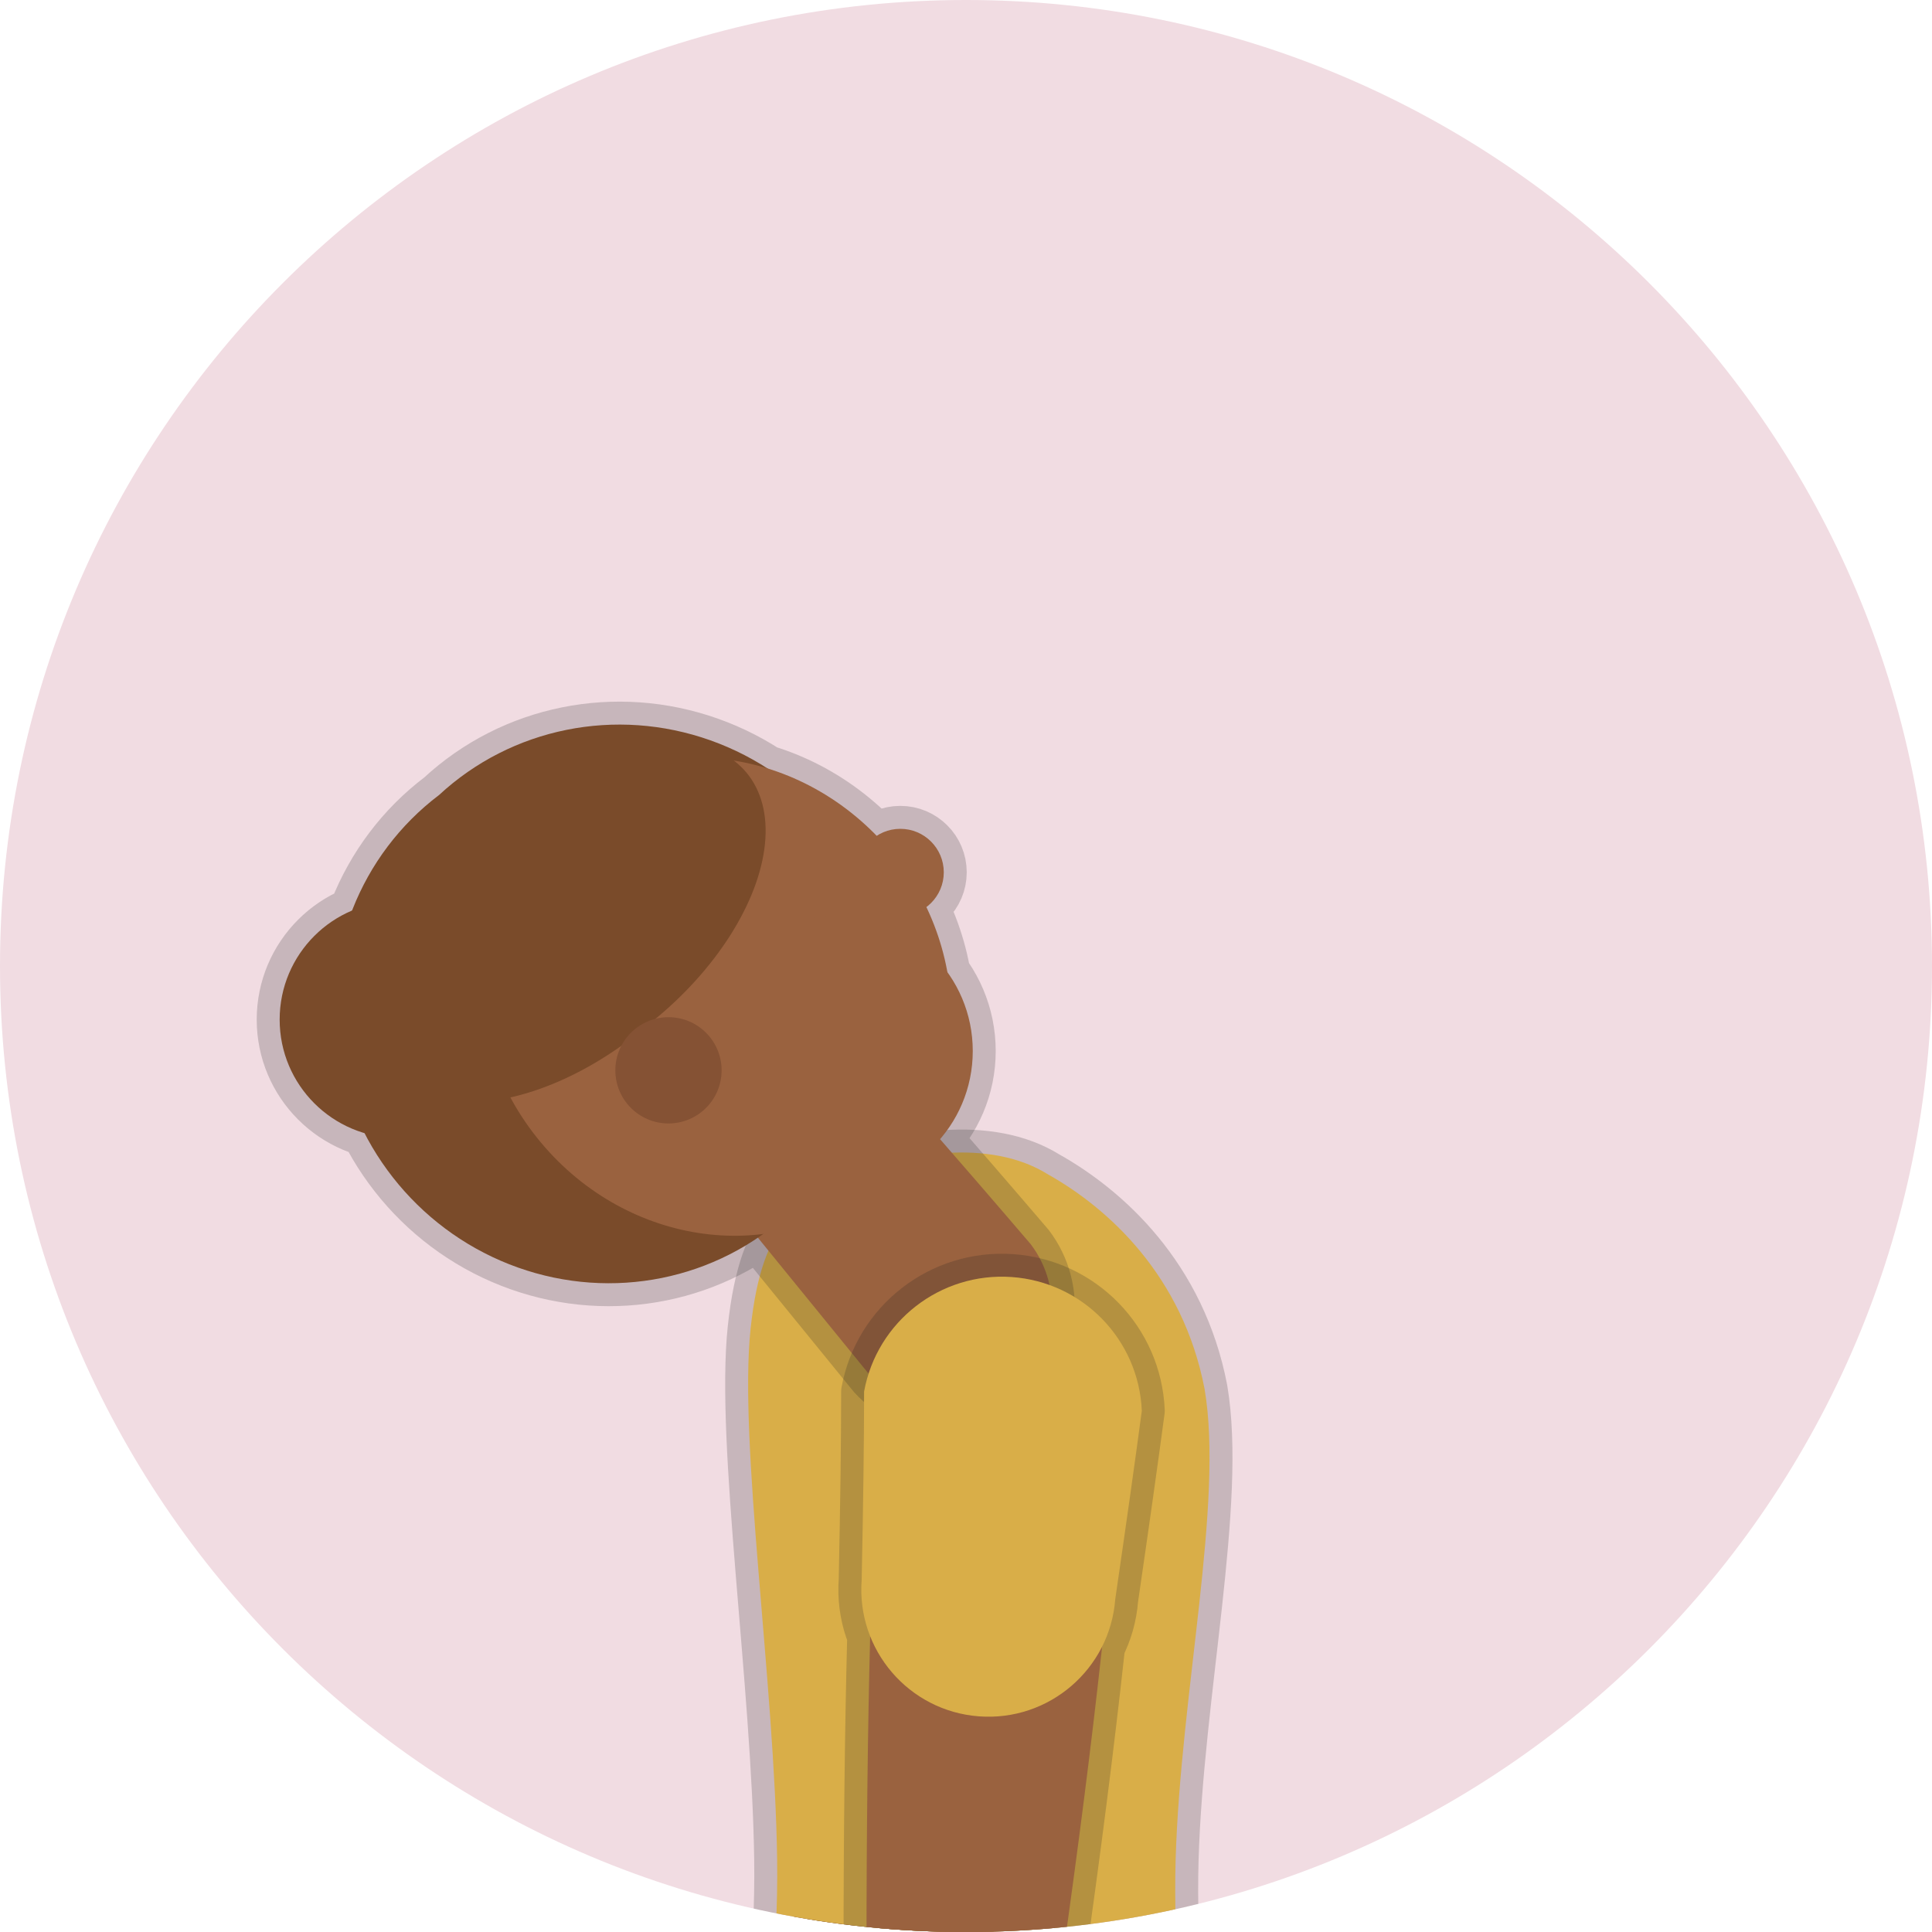
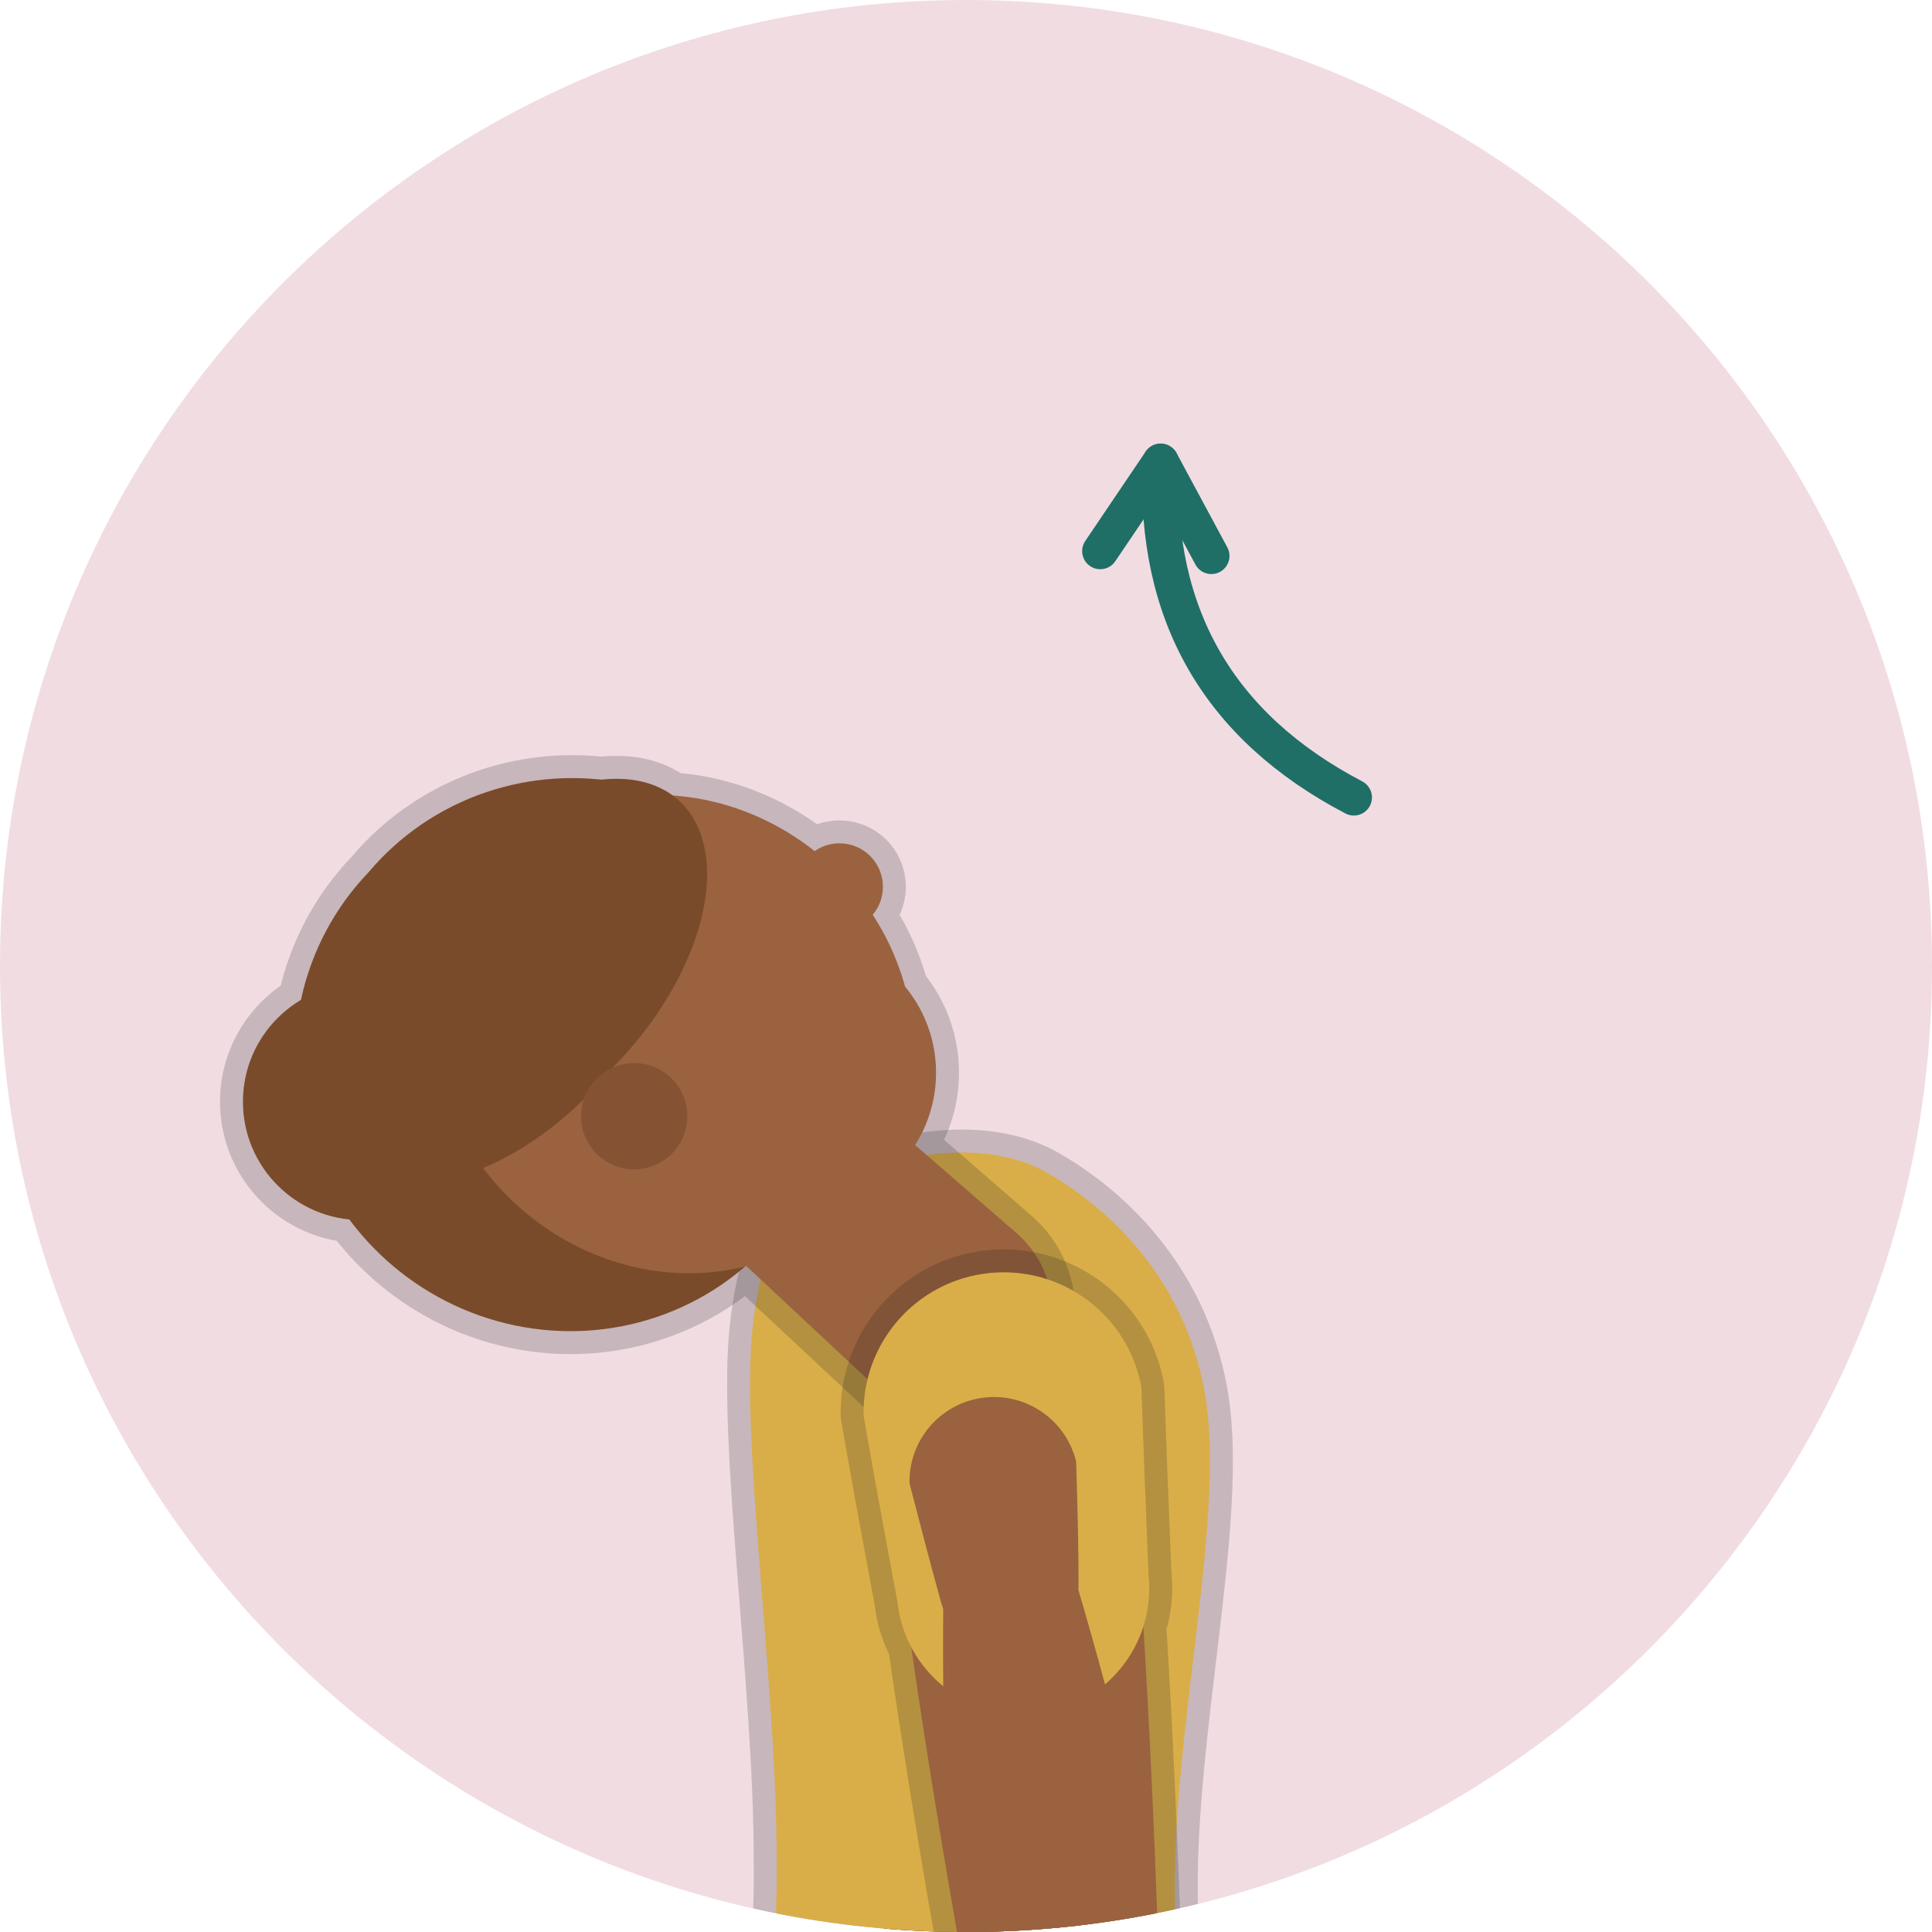
<svg xmlns="http://www.w3.org/2000/svg" viewBox="0 0 200 200" width="400" height="400" role="img" aria-label="Upper body in profile with the chin lifted and the gaze toward the ceiling.">
  <circle cx="100" cy="100" r="100" fill="#F1DCE2" />
  <clipPath id="cqc668">
    <circle cx="100" cy="100" r="100" />
  </clipPath>
  <g clip-path="url(#cqc668)">
-     <g transform="translate(92.2 413.8) scale(2.500)">
-       <ellipse cx="0" cy="1.5" rx="18.624" ry="3" fill="#20211F" opacity="0.08" />
+     <g transform="translate(96.9 413.8) scale(2.500)">
+       <ellipse cx="0" cy="1.5" rx="22.253" ry="3" fill="#20211F" opacity="0.08" />
      <g>
-         <path d="M-3.4 -107.9Q-4.0 -99.1 -4.0 -84.8A4.1 4.1 0 0 0 4.1 -84.3Q6.1 -98.4 6.6 -107.1A5.0 5.0 0 0 0 -3.4 -107.9Z" fill="#855234" />
-         <path d="M-4.1 -107.9Q-4.1 -104.9 -4.2 -100.1A5.2 5.2 0 0 0 6.3 -99.3Q7.0 -104.1 7.4 -107.1A5.8 5.8 0 0 0 -4.1 -107.9Z" fill="#C29A3C" />
-         <path d="M-4.0 -84.3Q-3.6 -76.3 -1.3 -63.4A2.8 2.8 0 0 0 4.3 -63.8Q4.8 -76.9 4.1 -84.8A4.1 4.1 0 0 0 -4.0 -84.3Z" fill="#855234" />
-         <path d="M-1.4 -63.4Q-1.5 -61.5 -1.7 -58.4A3.5 3.5 0 0 0 5.3 -58.9Q4.7 -61.9 4.4 -63.8A2.9 2.9 0 0 0 -1.4 -63.4Z" fill="#855234" />
+         <path d="M-5.2 -107.0Q-4.4 -98.3 -1.9 -84.2A4.1 4.1 0 0 0 6.2 -85.1Q5.7 -99.3 4.8 -108.0A5.0 5.0 0 0 0 -5.2 -107.0Z" fill="#855234" />
+         <path d="M-6.0 -106.9Q-5.5 -104.0 -4.6 -99.2A5.2 5.2 0 0 0 5.8 -100.3Q5.6 -105.1 5.5 -108.1A5.8 5.8 0 0 0 -6.0 -106.9Z" fill="#C29A3C" />
+         <path d="M6.2 -85.2Q5.5 -90.9 2.8 -100.0A2.8 2.8 0 0 0 -2.7 -99.2Q-2.8 -89.7 -1.9 -84.1A4.1 4.1 0 0 0 6.2 -85.2Z" fill="#855234" />
+         <path d="M2.9 -100.0Q2.9 -101.9 2.8 -105.0A3.5 3.5 0 0 0 -4.1 -104.1Q-3.3 -101.0 -2.8 -99.2A2.9 2.9 0 0 0 2.9 -100.0Z" fill="#855234" />
      </g>
      <g>
-         <path d="M-3.3 -35.5Q-3.6 -24.1 -1.4 -5.5A3.5 3.5 0 0 0 5.6 -5.5Q7.8 -24.1 7.6 -35.5A5.5 5.5 0 0 0 -3.3 -35.5Z" fill="#855234" />
-         <path d="M-5.9 -66.5Q-5.6 -54.7 -3.5 -35.5A5.7 5.7 0 0 0 7.8 -35.5Q9.9 -54.7 10.1 -66.5A8.0 8.0 0 0 0 -5.9 -66.5Z" fill="#855234" />
-         <path d="M-6.5 -66.5Q-6.1 -60.4 -5.5 -50.4A7.6 7.6 0 0 0 9.7 -50.4Q10.4 -60.4 10.8 -66.5A8.7 8.7 0 0 0 -6.5 -66.5Z" fill="#3A4840" />
-         <path d="M2.1 -1.9A3.6 3.6 0.0 1 0 2.1 -9.1A3.6 3.6 0.0 1 0 2.1 -1.9Z" fill="#855234" />
-         <path d="M-2.1 -7.7C-3.5 -6.7 -4.0 -3.1 -2.5 -2.1C-0.9 -1.1 4.4 -2.0 7.1 -2.0C9.8 -2.0 12.1 -1.7 13.6 -2.0C15.1 -2.3 16.1 -3.2 16.1 -3.7C16.1 -4.3 15.3 -4.6 13.6 -5.3C12.0 -6.0 8.7 -7.7 6.1 -8.1C3.5 -8.5 -0.6 -8.7 -2.1 -7.7Z" fill="#855234" />
+         <path d="M-5.2 -35.5Q-5.5 -24.1 -3.2 -5.5A3.5 3.5 0 0 0 3.8 -5.5Q6.0 -24.1 5.7 -35.5A5.5 5.5 0 0 0 -5.2 -35.5Z" fill="#855234" />
+         <path d="M-7.8 -66.5Q-7.5 -54.7 -5.4 -35.5A5.7 5.7 0 0 0 5.9 -35.5Q8.0 -54.7 8.3 -66.5A8.0 8.0 0 0 0 -7.8 -66.5Z" fill="#855234" />
+         <path d="M-8.4 -66.5Q-8.0 -60.4 -7.3 -50.4A7.6 7.6 0 0 0 7.8 -50.4Q8.5 -60.4 8.9 -66.5A8.7 8.7 0 0 0 -8.4 -66.5Z" fill="#3A4840" />
+         <path d="M0.3 -1.9A3.6 3.6 0.0 1 0 0.3 -9.1A3.6 3.6 0.0 1 0 0.3 -1.9Z" fill="#855234" />
+         <path d="M-3.9 -7.7C-5.4 -6.7 -5.9 -3.1 -4.3 -2.1C-2.8 -1.1 2.6 -2.0 5.3 -2.0C7.9 -2.0 10.3 -1.7 11.8 -2.0C13.3 -2.3 14.3 -3.2 14.3 -3.7C14.3 -4.3 13.4 -4.6 11.8 -5.3C10.1 -6.0 6.9 -7.7 4.3 -8.1C1.6 -8.5 -2.5 -8.7 -3.9 -7.7Z" fill="#855234" />
      </g>
      <g>
-         <path d="M-5.3 -66.5C-6.6 -71.3 -4.6 -81.2 -4.7 -88.5C-4.8 -95.8 -6.3 -105.8 -5.8 -110.5C-5.3 -115.2 -3.7 -115.6 -1.7 -116.7C0.4 -117.8 4.1 -118.4 6.5 -116.9C9.0 -115.5 12.1 -112.7 13.0 -108.0C13.8 -103.3 12.0 -95.4 11.8 -88.5C11.6 -81.6 13.3 -71.3 11.9 -66.5C10.5 -61.8 6.0 -60.0 3.1 -60.0C0.3 -60.0 -4.0 -61.8 -5.3 -66.5ZM-5.5 -66.5C-6.3 -69.3 -8.1 -74.2 -5.1 -75.7C-2.2 -77.3 9.2 -77.3 12.1 -75.7C15.0 -74.2 13.1 -69.3 12.2 -66.5C11.3 -63.7 8.7 -60.0 6.6 -58.7C4.5 -57.4 1.7 -57.4 -0.4 -58.7C-2.4 -60.0 -4.8 -63.7 -5.5 -66.5Z" fill="#1E1F1D" stroke="#1E1F1D" stroke-width="1.9" stroke-linejoin="round" opacity="0.2" />
-         <path d="M-5.3 -66.5C-6.6 -71.3 -4.6 -81.2 -4.7 -88.5C-4.8 -95.8 -6.3 -105.8 -5.8 -110.5C-5.3 -115.2 -3.7 -115.6 -1.7 -116.7C0.4 -117.8 4.1 -118.4 6.5 -116.9C9.0 -115.5 12.1 -112.7 13.0 -108.0C13.8 -103.3 12.0 -95.4 11.8 -88.5C11.6 -81.6 13.3 -71.3 11.9 -66.5C10.5 -61.8 6.0 -60.0 3.1 -60.0C0.3 -60.0 -4.0 -61.8 -5.3 -66.5Z" fill="#D9AE48" />
-         <path d="M-5.5 -66.5C-6.3 -69.3 -8.1 -74.2 -5.1 -75.7C-2.2 -77.3 9.2 -77.3 12.1 -75.7C15.0 -74.2 13.1 -69.3 12.2 -66.5C11.3 -63.7 8.7 -60.0 6.6 -58.7C4.5 -57.4 1.7 -57.4 -0.4 -58.7C-2.4 -60.0 -4.8 -63.7 -5.5 -66.5Z" fill="#52665A" />
+         <path d="M-7.2 -66.5C-8.5 -71.3 -6.5 -81.2 -6.6 -88.5C-6.6 -95.8 -8.1 -105.8 -7.6 -110.5C-7.1 -115.2 -5.6 -115.6 -3.6 -116.7C-1.5 -117.8 2.2 -118.4 4.7 -116.9C7.1 -115.5 10.2 -112.7 11.1 -108.0C12.0 -103.3 10.1 -95.4 9.9 -88.5C9.7 -81.6 11.5 -71.3 10.0 -66.5C8.6 -61.8 4.1 -60.0 1.3 -60.0C-1.6 -60.0 -5.9 -61.8 -7.2 -66.5ZM-7.4 -66.5C-8.2 -69.3 -9.9 -74.2 -7.0 -75.7C-4.0 -77.3 7.4 -77.3 10.2 -75.7C13.1 -74.2 11.3 -69.3 10.3 -66.5C9.4 -63.7 6.9 -60.0 4.8 -58.7C2.7 -57.4 -0.2 -57.4 -2.2 -58.7C-4.3 -60.0 -6.6 -63.7 -7.4 -66.5Z" fill="#1E1F1D" stroke="#1E1F1D" stroke-width="1.9" stroke-linejoin="round" opacity="0.2" />
+         <path d="M-7.2 -66.5C-8.5 -71.3 -6.5 -81.2 -6.6 -88.5C-6.6 -95.8 -8.1 -105.8 -7.6 -110.5C-7.1 -115.2 -5.6 -115.6 -3.6 -116.7C-1.5 -117.8 2.2 -118.4 4.7 -116.9C7.1 -115.5 10.2 -112.7 11.1 -108.0C12.0 -103.3 10.1 -95.4 9.9 -88.5C9.7 -81.6 11.5 -71.3 10.0 -66.5C8.6 -61.8 4.1 -60.0 1.3 -60.0C-1.6 -60.0 -5.9 -61.8 -7.2 -66.5Z" fill="#D9AE48" />
+         <path d="M-7.4 -66.5C-8.2 -69.3 -9.9 -74.2 -7.0 -75.7C-4.0 -77.3 7.4 -77.3 10.2 -75.7C13.1 -74.2 11.3 -69.3 10.3 -66.5C9.4 -63.7 6.9 -60.0 4.8 -58.7C2.7 -57.4 -0.2 -57.4 -2.2 -58.7C-4.3 -60.0 -6.6 -63.7 -7.4 -66.5Z" fill="#52665A" />
      </g>
      <g>
-         <path d="M5.8 -114.0Q1.7 -118.8 -5.1 -126.5A4.0 4.0 0 0 0 -11.2 -121.3Q-4.8 -113.4 -0.8 -108.5A4.3 4.3 0 0 0 5.8 -114.0ZM-20.4 -118.4A4.9 4.9 0.0 1 0 -20.4 -128.2A4.9 4.9 0.0 1 0 -20.4 -118.4ZM-4.2 -115.3A11.1 11.3 -40.0 1 0 -18.7 -132.6A11.1 11.3 -40.0 1 0 -4.2 -115.3ZM-0.7 -116.4A9.4 10.2 -40.0 1 0 -13.8 -132.1A9.4 10.2 -40.0 1 0 -0.7 -116.4ZM-2.2 -116.4A5.6 5.6 0.0 1 0 -2.2 -127.6A5.6 5.6 0.0 1 0 -2.2 -116.4ZM0.4 -127.6A1.8 1.8 0.0 1 0 0.4 -131.2A1.8 1.8 0.0 1 0 0.4 -127.6ZM-9.9 -123.2A9.3 5.4 -40.0 1 0 -16.8 -131.5A9.3 5.4 -40.0 1 0 -9.9 -123.2ZM-9.2 -119.0A2.2 2.2 0.0 1 0 -9.2 -123.4A2.2 2.2 0.0 1 0 -9.2 -119.0Z" fill="#1E1F1D" stroke="#1E1F1D" stroke-width="1.9" stroke-linejoin="round" opacity="0.2" />
-         <path d="M5.8 -114.0Q1.7 -118.8 -5.1 -126.5A4.0 4.0 0 0 0 -11.2 -121.3Q-4.8 -113.4 -0.8 -108.5A4.3 4.3 0 0 0 5.8 -114.0Z" fill="#9A623F" />
-         <path d="M-20.4 -118.4A4.9 4.9 0.0 1 0 -20.4 -128.2A4.9 4.9 0.0 1 0 -20.4 -118.4Z" fill="#7A4B2A" />
-         <path d="M-4.2 -115.3A11.1 11.3 -40.0 1 0 -18.7 -132.6A11.1 11.3 -40.0 1 0 -4.2 -115.3Z" fill="#7A4B2A" />
-         <path d="M-0.7 -116.4A9.4 10.2 -40.0 1 0 -13.8 -132.1A9.4 10.2 -40.0 1 0 -0.7 -116.4Z" fill="#9A623F" />
-         <path d="M-2.2 -116.4A5.6 5.6 0.0 1 0 -2.2 -127.6A5.6 5.6 0.0 1 0 -2.2 -116.4Z" fill="#9A623F" />
-         <path d="M0.4 -127.6A1.8 1.8 0.0 1 0 0.4 -131.2A1.8 1.8 0.0 1 0 0.4 -127.6Z" fill="#9A623F" />
-         <path d="M-9.9 -123.2A9.3 5.4 -40.0 1 0 -16.8 -131.5A9.3 5.4 -40.0 1 0 -9.9 -123.2Z" fill="#7A4B2A" />
-         <path d="M-9.2 -119.0A2.2 2.2 0.0 1 0 -9.2 -123.4A2.2 2.2 0.0 1 0 -9.2 -119.0Z" fill="#855234" />
+         <path d="M3.4 -114.4Q-1.3 -118.5 -9.1 -125.2A4.0 4.0 0 0 0 -14.4 -119.2Q-7.0 -112.3 -2.4 -108.0A4.3 4.3 0 0 0 3.4 -114.4ZM-23.8 -115.0A4.9 4.9 0.0 1 0 -23.8 -124.8A4.9 4.9 0.0 1 0 -23.8 -115.0ZM-6.7 -114.3A11.1 11.3 -48.0 1 0 -23.5 -129.4A11.1 11.3 -48.0 1 0 -6.7 -114.3ZM-3.3 -115.9A9.4 10.2 -48.0 1 0 -18.5 -129.5A9.4 10.2 -48.0 1 0 -3.3 -115.9ZM-5.6 -115.5A5.6 5.6 0.0 1 0 -5.6 -126.7A5.6 5.6 0.0 1 0 -5.6 -115.5ZM-4.0 -127.0A1.8 1.8 0.0 1 0 -4.0 -130.6A1.8 1.8 0.0 1 0 -4.0 -127.0ZM-13.4 -121.3A9.3 5.4 -48.0 1 0 -21.4 -128.5A9.3 5.4 -48.0 1 0 -13.4 -121.3ZM-12.5 -117.1A2.2 2.2 0.0 1 0 -12.5 -121.5A2.2 2.2 0.0 1 0 -12.5 -117.1Z" fill="#1E1F1D" stroke="#1E1F1D" stroke-width="1.9" stroke-linejoin="round" opacity="0.2" />
+         <path d="M3.4 -114.4Q-1.3 -118.5 -9.1 -125.2A4.0 4.0 0 0 0 -14.4 -119.2Q-7.0 -112.3 -2.4 -108.0A4.3 4.3 0 0 0 3.4 -114.4Z" fill="#9A623F" />
+         <path d="M-23.8 -115.0A4.9 4.9 0.0 1 0 -23.8 -124.8A4.9 4.9 0.0 1 0 -23.8 -115.0Z" fill="#7A4B2A" />
+         <path d="M-6.7 -114.3A11.1 11.3 -48.0 1 0 -23.5 -129.4A11.1 11.3 -48.0 1 0 -6.7 -114.3Z" fill="#7A4B2A" />
+         <path d="M-3.3 -115.9A9.4 10.2 -48.0 1 0 -18.5 -129.5A9.4 10.2 -48.0 1 0 -3.3 -115.9Z" fill="#9A623F" />
+         <path d="M-5.6 -115.5A5.6 5.6 0.0 1 0 -5.6 -126.7A5.6 5.6 0.0 1 0 -5.6 -115.5Z" fill="#9A623F" />
+         <path d="M-4.0 -127.0A1.8 1.8 0.0 1 0 -4.0 -130.6A1.8 1.8 0.0 1 0 -4.0 -127.0Z" fill="#9A623F" />
+         <path d="M-13.4 -121.3A9.3 5.4 -48.0 1 0 -21.4 -128.5A9.3 5.4 -48.0 1 0 -13.4 -121.3Z" fill="#7A4B2A" />
+         <path d="M-12.5 -117.1A2.2 2.2 0.0 1 0 -12.5 -121.5A2.2 2.2 0.0 1 0 -12.5 -117.1Z" fill="#855234" />
      </g>
      <g>
-         <path d="M-1.3 -35.5Q-1.6 -24.1 0.6 -5.5A3.5 3.5 0 0 0 7.6 -5.5Q9.8 -24.1 9.6 -35.5A5.5 5.5 0 0 0 -1.3 -35.5ZM-3.9 -66.5Q-3.6 -54.7 -1.5 -35.5A5.7 5.7 0 0 0 9.8 -35.5Q11.9 -54.7 12.1 -66.5A8.0 8.0 0 0 0 -3.9 -66.5ZM-4.5 -66.5Q-4.1 -60.4 -3.5 -50.4A7.6 7.6 0 0 0 11.7 -50.4Q12.4 -60.4 12.8 -66.5A8.7 8.7 0 0 0 -4.5 -66.5ZM4.1 -1.9A3.6 3.6 0.0 1 0 4.1 -9.1A3.6 3.6 0.0 1 0 4.1 -1.9ZM-0.1 -7.7C-1.5 -6.7 -2.0 -3.1 -0.5 -2.1C1.1 -1.1 6.4 -2.0 9.1 -2.0C11.8 -2.0 14.1 -1.7 15.6 -2.0C17.1 -2.3 18.1 -3.2 18.1 -3.7C18.1 -4.3 17.3 -4.6 15.6 -5.3C14.0 -6.0 10.7 -7.7 8.1 -8.1C5.5 -8.5 1.4 -8.7 -0.1 -7.7Z" fill="#1E1F1D" stroke="#1E1F1D" stroke-width="1.9" stroke-linejoin="round" opacity="0.2" />
-         <path d="M-1.3 -35.5Q-1.6 -24.1 0.6 -5.5A3.5 3.5 0 0 0 7.6 -5.5Q9.8 -24.1 9.6 -35.5A5.5 5.5 0 0 0 -1.3 -35.5Z" fill="#9A623F" />
-         <path d="M-3.9 -66.5Q-3.6 -54.7 -1.5 -35.5A5.7 5.7 0 0 0 9.8 -35.5Q11.9 -54.7 12.1 -66.5A8.0 8.0 0 0 0 -3.9 -66.5Z" fill="#9A623F" />
-         <path d="M-4.5 -66.5Q-4.1 -60.4 -3.5 -50.4A7.6 7.6 0 0 0 11.7 -50.4Q12.4 -60.4 12.8 -66.5A8.7 8.7 0 0 0 -4.5 -66.5Z" fill="#52665A" />
-         <path d="M4.1 -1.9A3.6 3.6 0.0 1 0 4.1 -9.1A3.6 3.6 0.0 1 0 4.1 -1.9Z" fill="#9A623F" />
-         <path d="M-0.1 -7.7C-1.5 -6.7 -2.0 -3.1 -0.5 -2.1C1.1 -1.1 6.4 -2.0 9.1 -2.0C11.8 -2.0 14.1 -1.7 15.6 -2.0C17.1 -2.3 18.1 -3.2 18.1 -3.7C18.1 -4.3 17.3 -4.6 15.6 -5.3C14.0 -6.0 10.7 -7.7 8.1 -8.1C5.5 -8.5 1.4 -8.7 -0.1 -7.7Z" fill="#9A623F" />
+         <path d="M-3.2 -35.5Q-3.5 -24.1 -1.2 -5.5A3.5 3.5 0 0 0 5.8 -5.5Q8.0 -24.1 7.7 -35.5A5.5 5.5 0 0 0 -3.2 -35.5ZM-5.8 -66.5Q-5.5 -54.7 -3.4 -35.5A5.7 5.7 0 0 0 7.9 -35.5Q10.0 -54.7 10.3 -66.5A8.0 8.0 0 0 0 -5.8 -66.5ZM-6.4 -66.5Q-6.0 -60.4 -5.3 -50.4A7.6 7.6 0 0 0 9.8 -50.4Q10.5 -60.4 10.9 -66.5A8.7 8.7 0 0 0 -6.4 -66.5ZM2.3 -1.9A3.6 3.6 0.0 1 0 2.3 -9.1A3.6 3.6 0.0 1 0 2.3 -1.9ZM-1.9 -7.7C-3.4 -6.7 -3.9 -3.1 -2.3 -2.1C-0.8 -1.1 4.6 -2.0 7.3 -2.0C9.9 -2.0 12.3 -1.7 13.8 -2.0C15.3 -2.3 16.3 -3.2 16.3 -3.7C16.3 -4.3 15.4 -4.6 13.8 -5.3C12.1 -6.0 8.9 -7.7 6.3 -8.1C3.6 -8.5 -0.5 -8.7 -1.9 -7.7Z" fill="#1E1F1D" stroke="#1E1F1D" stroke-width="1.9" stroke-linejoin="round" opacity="0.2" />
+         <path d="M-3.2 -35.5Q-3.5 -24.1 -1.2 -5.5A3.5 3.5 0 0 0 5.8 -5.5Q8.0 -24.1 7.7 -35.5A5.5 5.5 0 0 0 -3.2 -35.5Z" fill="#9A623F" />
+         <path d="M-5.8 -66.5Q-5.5 -54.7 -3.4 -35.5A5.7 5.7 0 0 0 7.9 -35.5Q10.0 -54.7 10.3 -66.5A8.0 8.0 0 0 0 -5.8 -66.5Z" fill="#9A623F" />
+         <path d="M-6.4 -66.5Q-6.0 -60.4 -5.3 -50.4A7.6 7.6 0 0 0 9.8 -50.4Q10.5 -60.4 10.9 -66.5A8.7 8.7 0 0 0 -6.4 -66.5Z" fill="#52665A" />
+         <path d="M2.3 -1.9A3.6 3.6 0.0 1 0 2.3 -9.1A3.6 3.6 0.0 1 0 2.3 -1.9Z" fill="#9A623F" />
+         <path d="M-1.9 -7.7C-3.4 -6.7 -3.9 -3.1 -2.3 -2.1C-0.8 -1.1 4.6 -2.0 7.3 -2.0C9.9 -2.0 12.3 -1.7 13.8 -2.0C15.3 -2.3 16.3 -3.2 16.3 -3.7C16.3 -4.3 15.4 -4.6 13.8 -5.3C12.1 -6.0 8.9 -7.7 6.3 -8.1C3.6 -8.5 -0.5 -8.7 -1.9 -7.7Z" fill="#9A623F" />
      </g>
      <g>
-         <path d="M-0.4 -107.9Q-1.0 -99.1 -1.0 -84.8A4.1 4.1 0 0 0 7.1 -84.3Q9.1 -98.4 9.6 -107.1A5.0 5.0 0 0 0 -0.4 -107.9ZM-1.1 -107.9Q-1.1 -104.9 -1.2 -100.1A5.2 5.2 0 0 0 9.3 -99.3Q10.0 -104.1 10.4 -107.1A5.8 5.8 0 0 0 -1.1 -107.9ZM-1.0 -84.3Q-0.6 -76.3 1.7 -63.4A2.8 2.8 0 0 0 7.3 -63.8Q7.8 -76.9 7.1 -84.8A4.1 4.1 0 0 0 -1.0 -84.3ZM1.6 -63.4Q1.5 -61.5 1.3 -58.4A3.5 3.5 0 0 0 8.3 -58.9Q7.7 -61.9 7.4 -63.8A2.9 2.9 0 0 0 1.6 -63.4Z" fill="#1E1F1D" stroke="#1E1F1D" stroke-width="1.9" stroke-linejoin="round" opacity="0.2" />
-         <path d="M-0.4 -107.9Q-1.0 -99.1 -1.0 -84.8A4.1 4.1 0 0 0 7.1 -84.3Q9.1 -98.4 9.6 -107.1A5.0 5.0 0 0 0 -0.4 -107.9Z" fill="#9A623F" />
-         <path d="M-1.1 -107.9Q-1.1 -104.9 -1.2 -100.1A5.2 5.2 0 0 0 9.3 -99.3Q10.0 -104.1 10.4 -107.1A5.8 5.8 0 0 0 -1.1 -107.9Z" fill="#D9AE48" />
-         <path d="M-1.0 -84.3Q-0.6 -76.3 1.7 -63.4A2.8 2.8 0 0 0 7.3 -63.8Q7.8 -76.9 7.1 -84.8A4.1 4.1 0 0 0 -1.0 -84.3Z" fill="#9A623F" />
-         <path d="M1.6 -63.4Q1.5 -61.5 1.3 -58.4A3.5 3.5 0 0 0 8.3 -58.9Q7.7 -61.9 7.4 -63.8A2.9 2.9 0 0 0 1.6 -63.4Z" fill="#9A623F" />
+         <path d="M-2.2 -107.0Q-1.4 -98.3 1.1 -84.2A4.1 4.1 0 0 0 9.2 -85.1Q8.7 -99.3 7.8 -108.0A5.0 5.0 0 0 0 -2.2 -107.0ZM-3.0 -106.9Q-2.5 -104.0 -1.6 -99.2A5.2 5.2 0 0 0 8.8 -100.3Q8.6 -105.1 8.5 -108.1A5.8 5.8 0 0 0 -3.0 -106.9ZM9.2 -85.2Q8.5 -90.9 5.8 -100.0A2.8 2.8 0 0 0 0.3 -99.2Q0.2 -89.7 1.1 -84.1A4.1 4.1 0 0 0 9.2 -85.2ZM5.9 -100.0Q5.9 -101.9 5.8 -105.0A3.5 3.5 0 0 0 -1.1 -104.1Q-0.3 -101.0 0.2 -99.2A2.9 2.9 0 0 0 5.9 -100.0Z" fill="#1E1F1D" stroke="#1E1F1D" stroke-width="1.9" stroke-linejoin="round" opacity="0.2" />
+         <path d="M-2.2 -107.0Q-1.4 -98.3 1.1 -84.2A4.1 4.1 0 0 0 9.2 -85.1Q8.7 -99.3 7.8 -108.0A5.0 5.0 0 0 0 -2.2 -107.0Z" fill="#9A623F" />
+         <path d="M-3.0 -106.9Q-2.5 -104.0 -1.6 -99.2A5.2 5.2 0 0 0 8.8 -100.3Q8.6 -105.1 8.5 -108.1A5.8 5.8 0 0 0 -3.0 -106.9Z" fill="#D9AE48" />
+         <path d="M9.2 -85.2Q8.5 -90.9 5.8 -100.0A2.8 2.8 0 0 0 0.3 -99.2Q0.2 -89.7 1.1 -84.1A4.1 4.1 0 0 0 9.2 -85.2Z" fill="#9A623F" />
+         <path d="M5.9 -100.0Q5.9 -101.9 5.8 -105.0A3.5 3.5 0 0 0 -1.1 -104.1Q-0.3 -101.0 0.2 -99.2A2.9 2.9 0 0 0 5.9 -100.0Z" fill="#9A623F" />
+       </g>
+       <g fill="none" stroke="#1F6F66" stroke-width="1.5" stroke-linecap="round" stroke-linejoin="round">
+         <path d="M17.3 -132.5Q8.9 -136.9 9.3 -146.4" />
+         <path d="M11.4 -142.5L9.3 -146.4L6.8 -142.7" />
      </g>
    </g>
  </g>
</svg>
